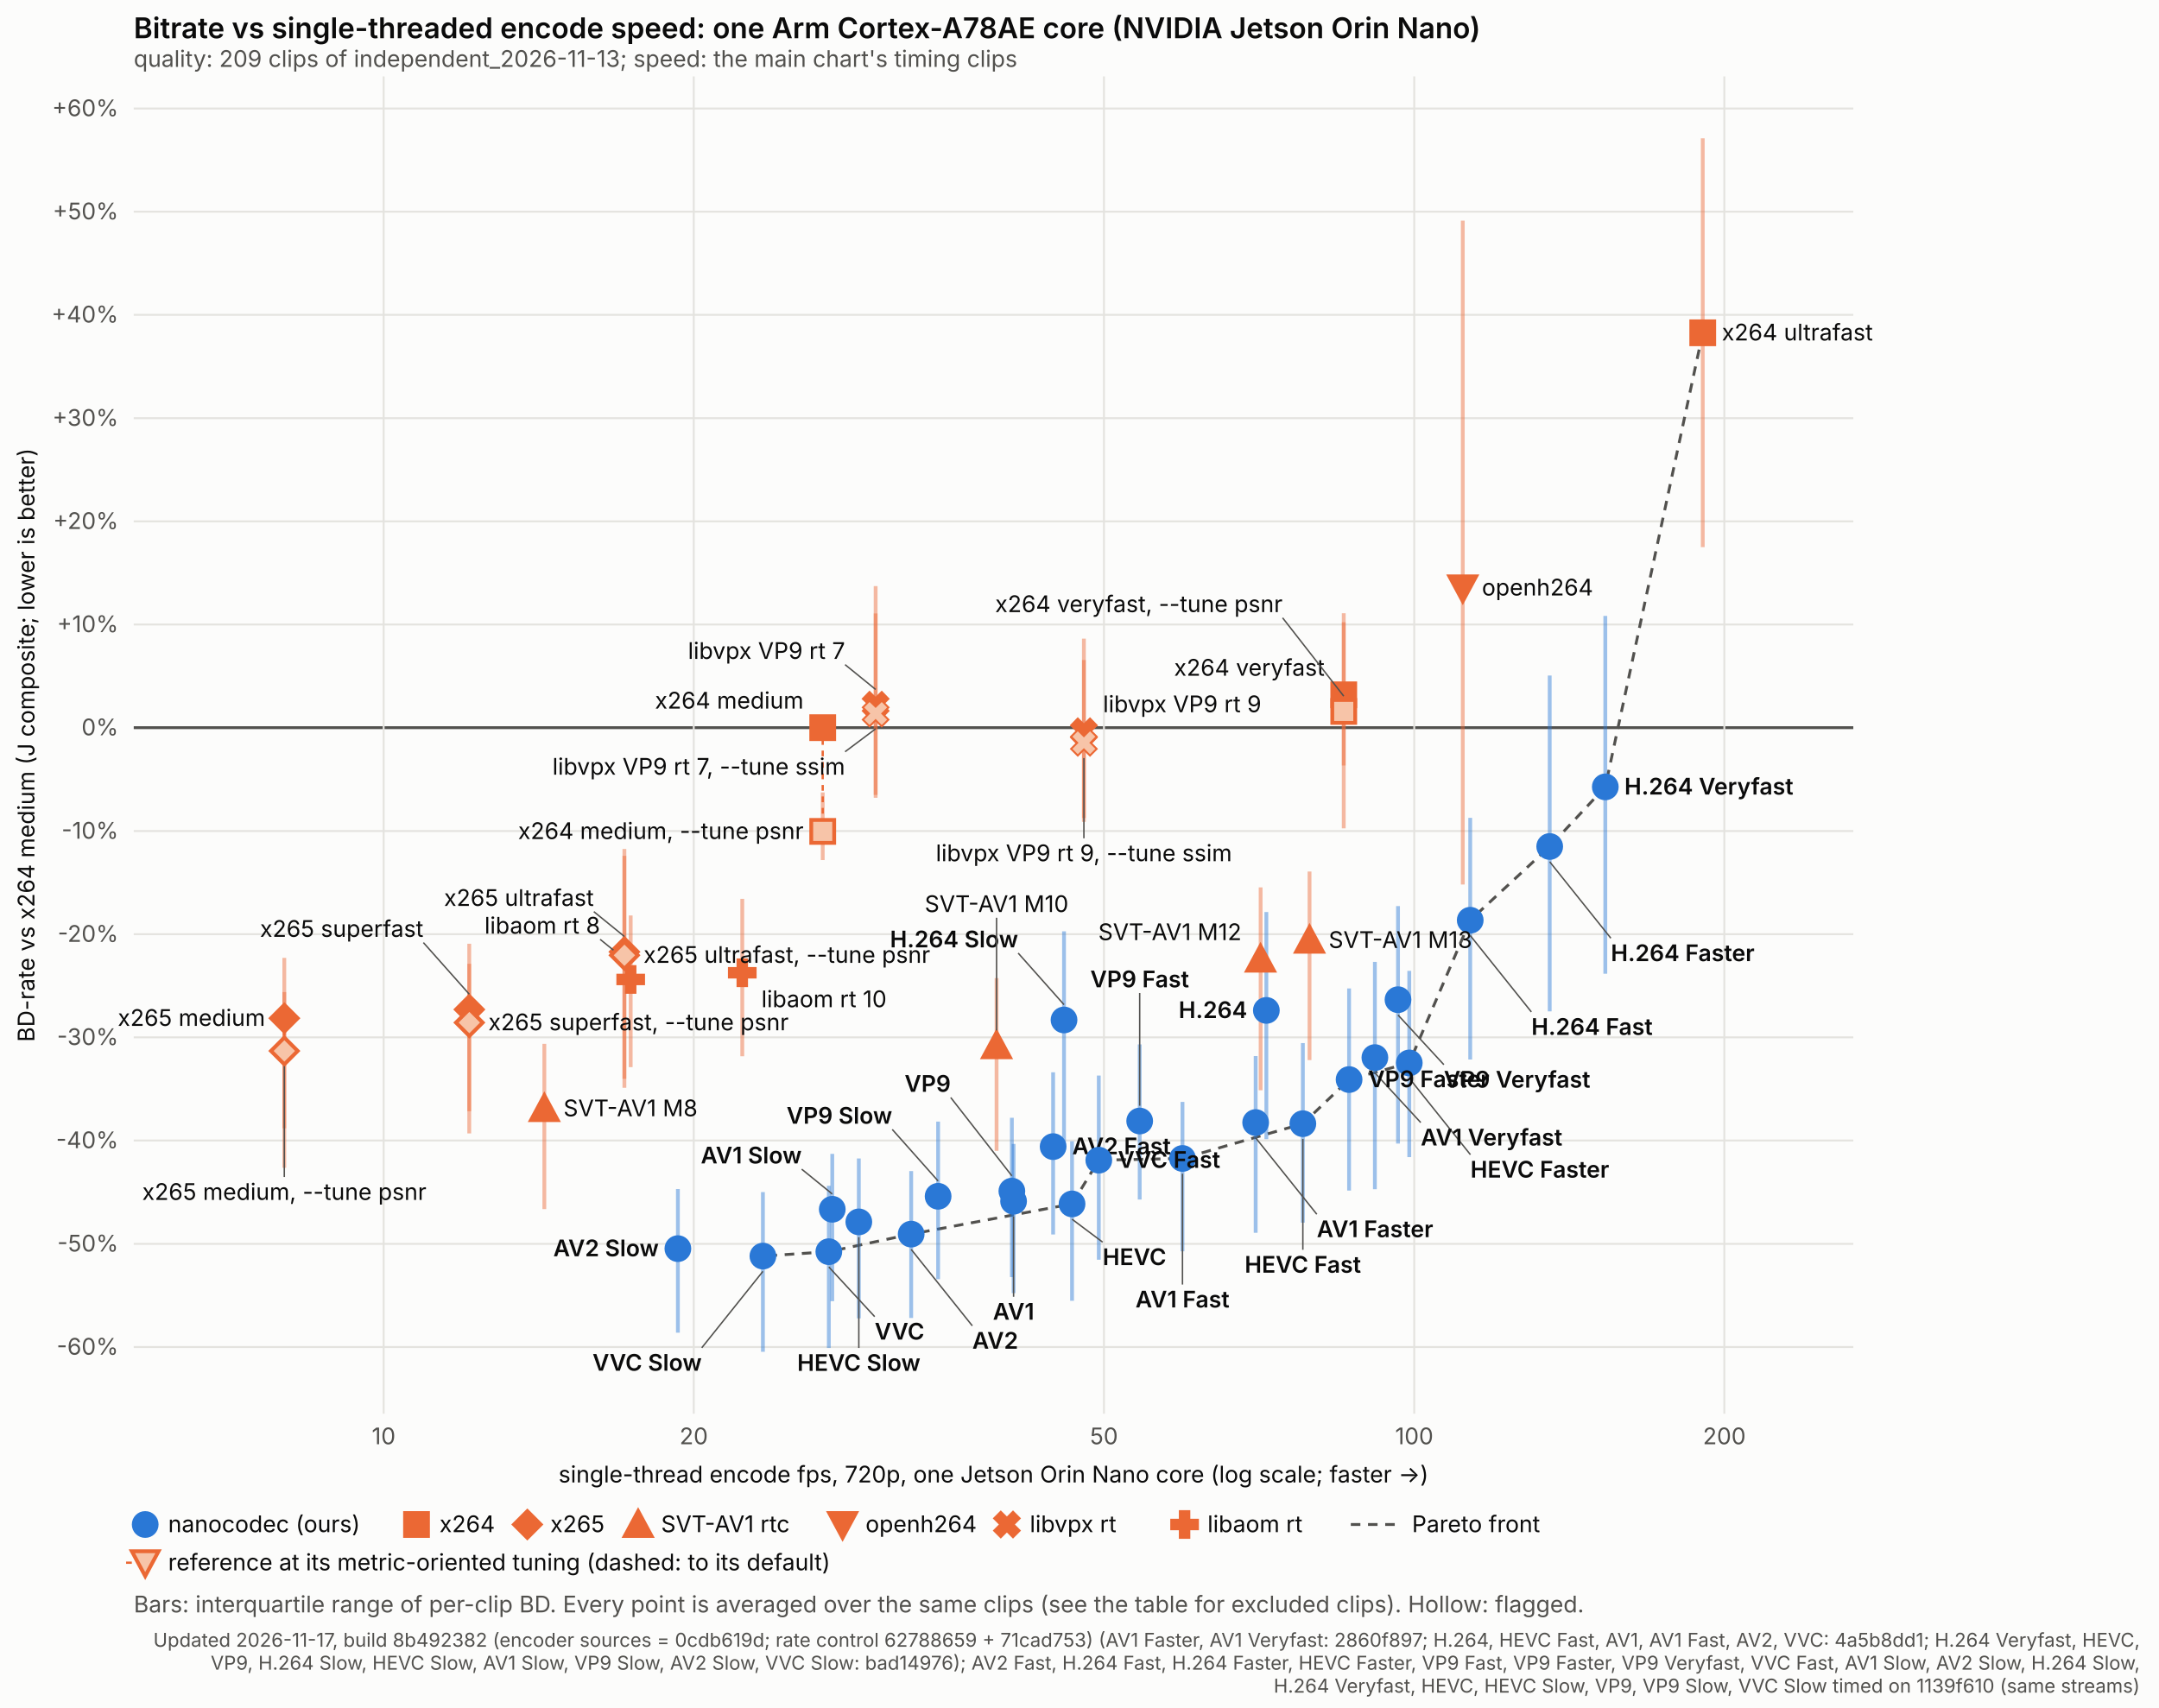
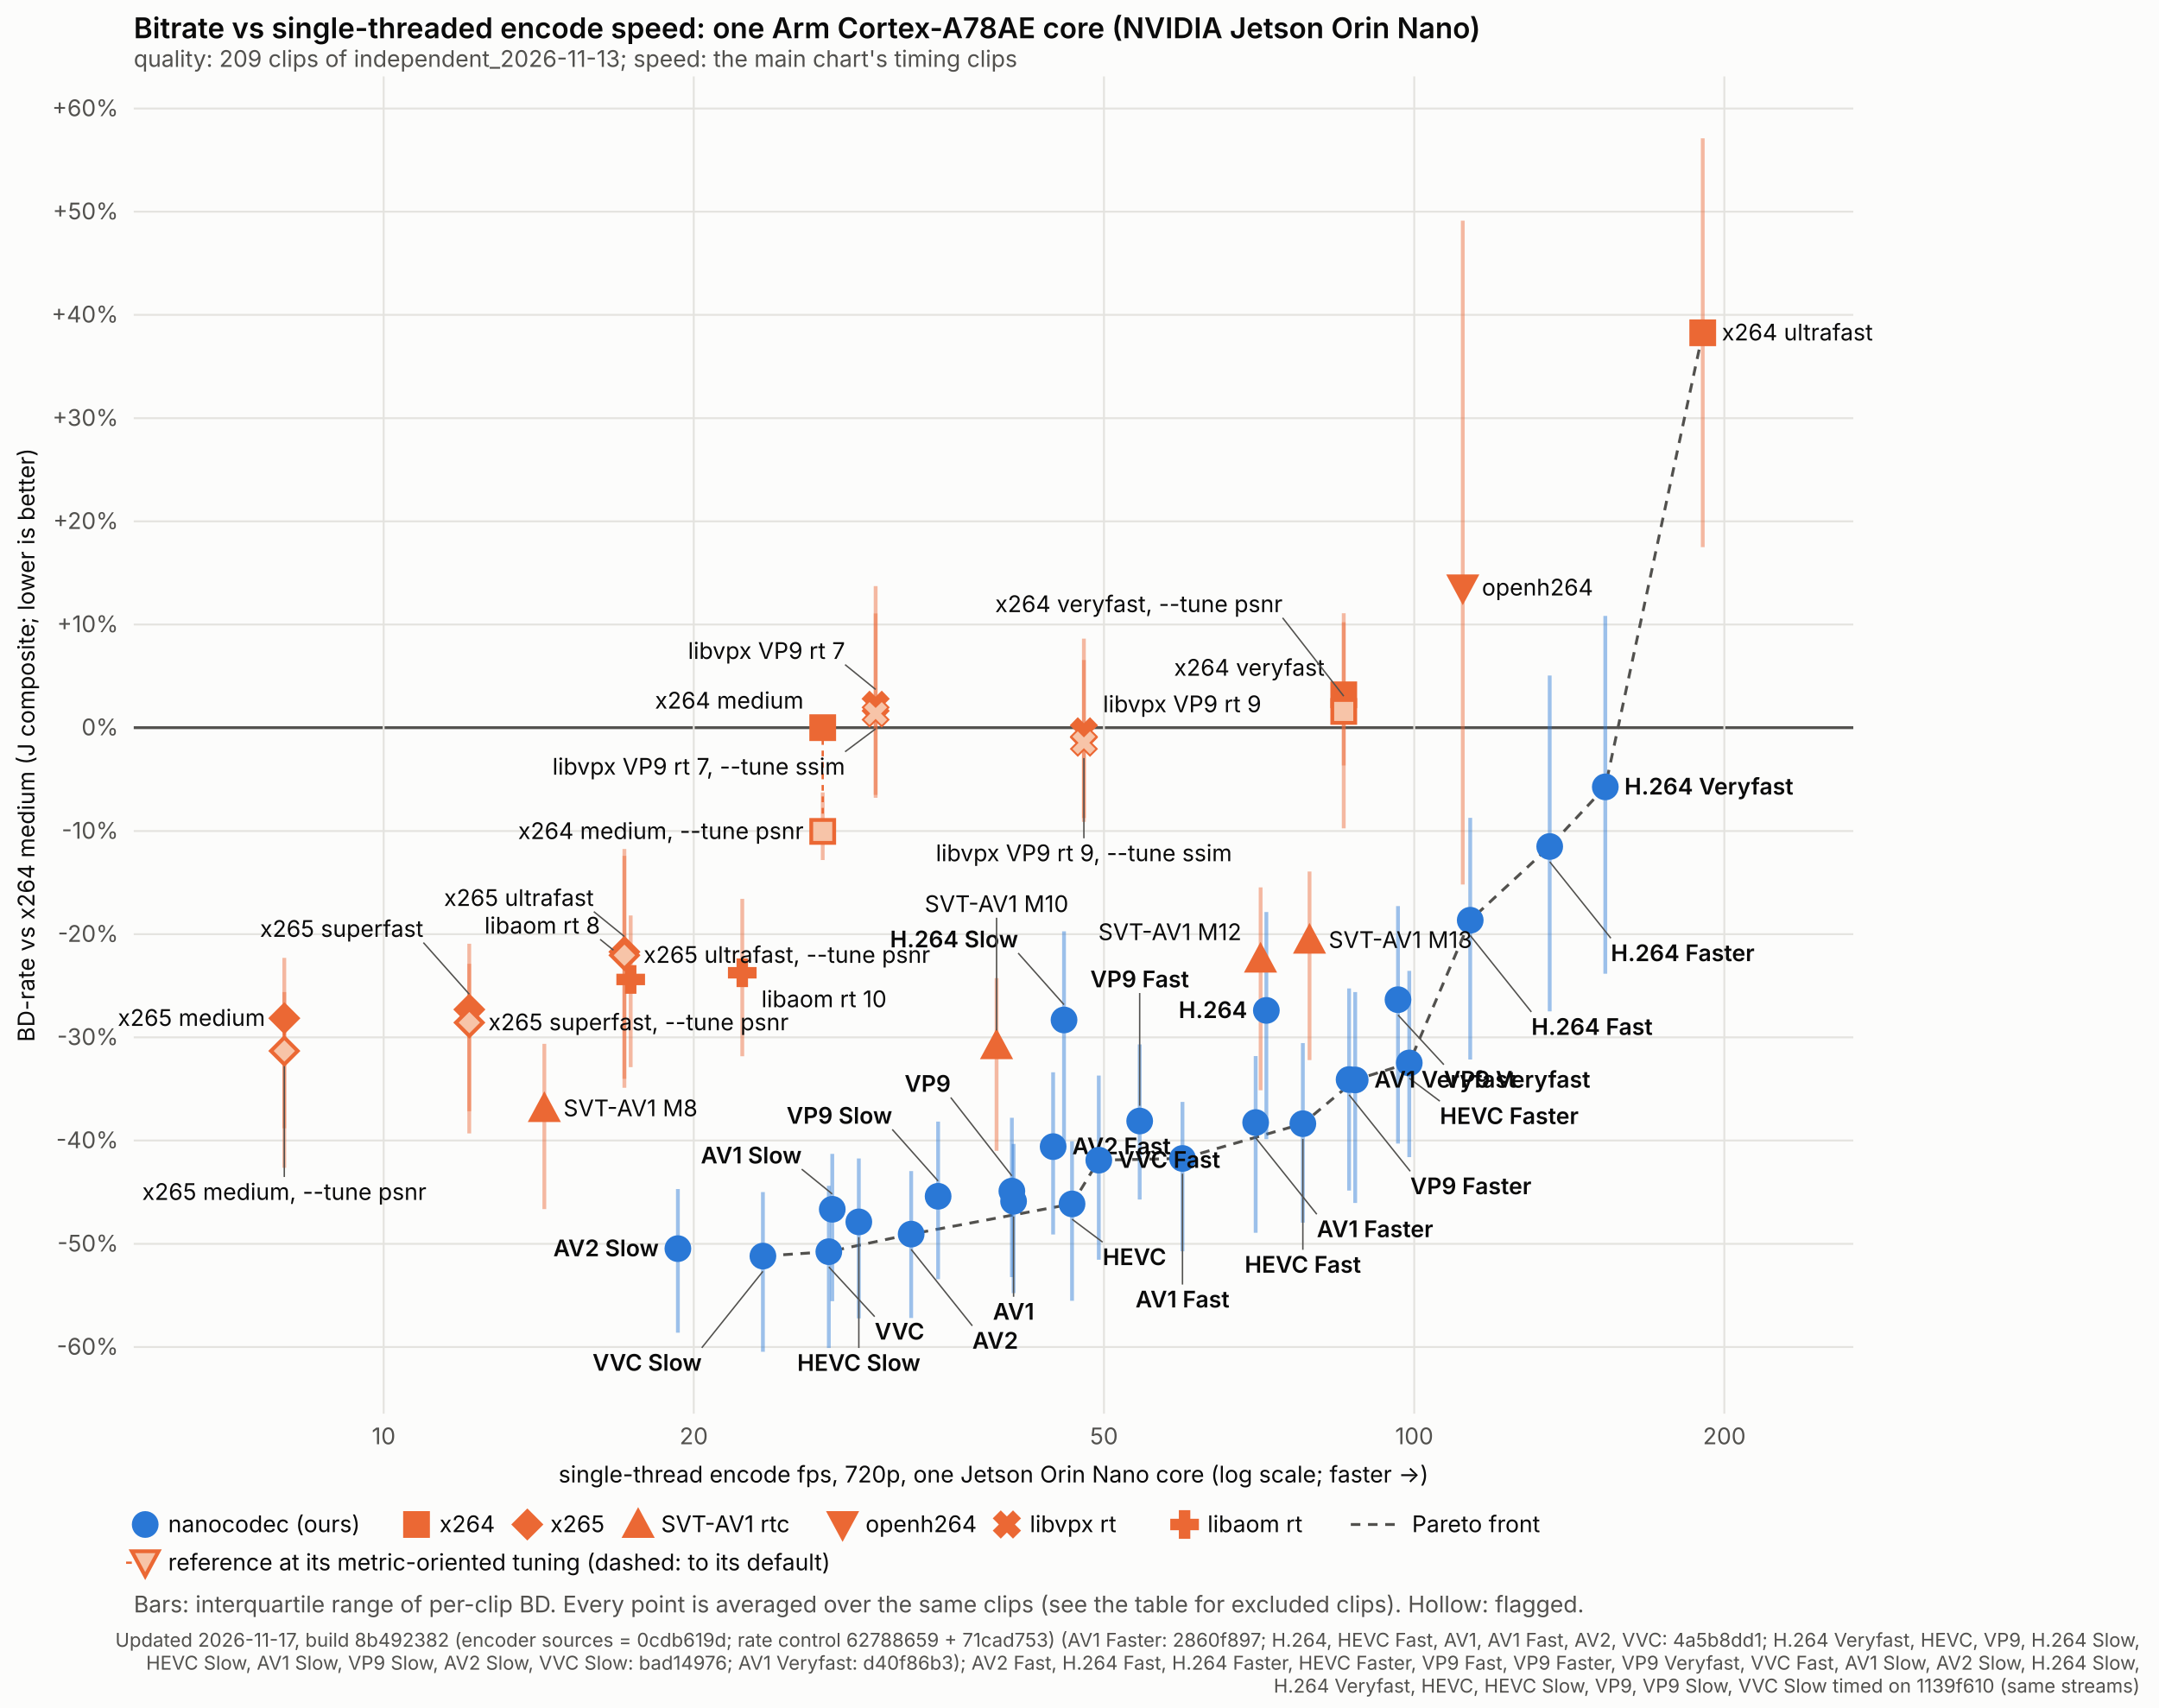
<svg xmlns="http://www.w3.org/2000/svg" viewBox="0 0 1130 894" width="1130" height="894" font-family="system-ui, -apple-system, Segoe UI, sans-serif" font-size="12">
  <rect width="1130" height="894" fill="#fcfcfb" />
  <text x="70" y="20" font-size="15" font-weight="600" fill="#0b0b0b">Bitrate vs single-threaded encode speed: one Arm Cortex-A78AE core (NVIDIA Jetson Orin Nano)</text>
  <text x="70" y="35" fill="#52514e">quality: 209 clips of independent_2026-11-13; speed: the main chart's timing clips</text>
  <line x1="70" x2="970" y1="705.1" y2="705.1" stroke="#e4e3df" stroke-width="1" />
  <text x="62" y="709.1" text-anchor="end" fill="#52514e">-60%</text>
  <line x1="70" x2="970" y1="651.1" y2="651.1" stroke="#e4e3df" stroke-width="1" />
  <text x="62" y="655.1" text-anchor="end" fill="#52514e">-50%</text>
  <line x1="70" x2="970" y1="597.0" y2="597.0" stroke="#e4e3df" stroke-width="1" />
  <text x="62" y="601.0" text-anchor="end" fill="#52514e">-40%</text>
  <line x1="70" x2="970" y1="543.0" y2="543.0" stroke="#e4e3df" stroke-width="1" />
  <text x="62" y="547.0" text-anchor="end" fill="#52514e">-30%</text>
  <line x1="70" x2="970" y1="489.0" y2="489.0" stroke="#e4e3df" stroke-width="1" />
  <text x="62" y="493.0" text-anchor="end" fill="#52514e">-20%</text>
  <line x1="70" x2="970" y1="435.0" y2="435.0" stroke="#e4e3df" stroke-width="1" />
  <text x="62" y="439.0" text-anchor="end" fill="#52514e">-10%</text>
  <line x1="70" x2="970" y1="380.9" y2="380.9" stroke="#52514e" stroke-width="1.5" />
  <text x="62" y="384.9" text-anchor="end" fill="#52514e">0%</text>
  <line x1="70" x2="970" y1="326.9" y2="326.9" stroke="#e4e3df" stroke-width="1" />
  <text x="62" y="330.9" text-anchor="end" fill="#52514e">+10%</text>
  <line x1="70" x2="970" y1="272.9" y2="272.9" stroke="#e4e3df" stroke-width="1" />
  <text x="62" y="276.9" text-anchor="end" fill="#52514e">+20%</text>
  <line x1="70" x2="970" y1="218.9" y2="218.9" stroke="#e4e3df" stroke-width="1" />
  <text x="62" y="222.9" text-anchor="end" fill="#52514e">+30%</text>
  <line x1="70" x2="970" y1="164.8" y2="164.8" stroke="#e4e3df" stroke-width="1" />
  <text x="62" y="168.8" text-anchor="end" fill="#52514e">+40%</text>
  <line x1="70" x2="970" y1="110.8" y2="110.8" stroke="#e4e3df" stroke-width="1" />
  <text x="62" y="114.8" text-anchor="end" fill="#52514e">+50%</text>
  <line x1="70" x2="970" y1="56.8" y2="56.8" stroke="#e4e3df" stroke-width="1" />
  <text x="62" y="60.8" text-anchor="end" fill="#52514e">+60%</text>
  <line x1="200.8" x2="200.8" y1="40" y2="740" stroke="#e4e3df" />
  <text x="200.8" y="756" text-anchor="middle" fill="#52514e">10</text>
  <line x1="363.1" x2="363.1" y1="40" y2="740" stroke="#e4e3df" />
  <text x="363.1" y="756" text-anchor="middle" fill="#52514e">20</text>
  <line x1="577.8" x2="577.8" y1="40" y2="740" stroke="#e4e3df" />
  <text x="577.8" y="756" text-anchor="middle" fill="#52514e">50</text>
  <line x1="740.2" x2="740.2" y1="40" y2="740" stroke="#e4e3df" />
  <text x="740.2" y="756" text-anchor="middle" fill="#52514e">100</text>
  <line x1="902.5" x2="902.5" y1="40" y2="740" stroke="#e4e3df" />
  <text x="902.5" y="756" text-anchor="middle" fill="#52514e">200</text>
  <text x="520.0" y="776" text-anchor="middle" fill="#0b0b0b">single-thread encode fps, 720p, one Jetson Orin Nano core (log scale; faster →)</text>
  <text transform="translate(18,390.0) rotate(-90)" text-anchor="middle" fill="#0b0b0b">BD-rate vs x264 medium (J composite; lower is better)</text>
-   <polyline points="891.2,174.2 840.2,411.9 811.1,443.1 769.5,481.7 737.6,556.4 706.1,565.1 681.9,588.2 618.9,606.4 575.1,607.3 561.1,630.2 476.9,646.0 433.8,655.2 399.3,657.5" fill="none" stroke="#52514e" stroke-width="1.5" stroke-dasharray="5 4" />
+   <polyline points="891.2,174.2 840.2,411.9 811.1,443.1 769.5,481.7 737.6,556.4 709.3,565.3 681.9,588.2 618.9,606.4 575.1,607.3 561.1,630.2 476.9,646.0 433.8,655.2 399.3,657.5" fill="none" stroke="#52514e" stroke-width="1.5" stroke-dasharray="5 4" />
  <line x1="703.3" y1="363.7" x2="703.3" y2="372.4" stroke="#eb6834" stroke-width="1.2" stroke-dasharray="3 3" />
  <line x1="430.6" y1="380.9" x2="430.6" y2="435.2" stroke="#eb6834" stroke-width="1.2" stroke-dasharray="3 3" />
  <line x1="326.8" y1="498.2" x2="326.8" y2="500.0" stroke="#eb6834" stroke-width="1.2" stroke-dasharray="3 3" />
  <line x1="245.6" y1="528.4" x2="245.6" y2="535.3" stroke="#eb6834" stroke-width="1.2" stroke-dasharray="3 3" />
  <line x1="148.8" y1="533.0" x2="148.8" y2="550.1" stroke="#eb6834" stroke-width="1.2" stroke-dasharray="3 3" />
  <line x1="458.3" y1="368.9" x2="458.3" y2="373.5" stroke="#eb6834" stroke-width="1.2" stroke-dasharray="3 3" />
  <line x1="567.3" y1="382.8" x2="567.3" y2="388.8" stroke="#eb6834" stroke-width="1.2" stroke-dasharray="3 3" />
  <line x1="430.6" x2="430.6" y1="380.9" y2="380.9" stroke="#eb6834" stroke-opacity="0.45" stroke-width="2" />
  <line x1="556.9" x2="556.9" y1="600.0" y2="487.5" stroke="#2a78d6" stroke-opacity="0.45" stroke-width="2" />
  <line x1="662.8" x2="662.8" y1="596.3" y2="477.4" stroke="#2a78d6" stroke-opacity="0.45" stroke-width="2" />
  <line x1="769.5" x2="769.5" y1="554.6" y2="428.1" stroke="#2a78d6" stroke-opacity="0.45" stroke-width="2" />
  <line x1="811.1" x2="811.1" y1="529.4" y2="353.6" stroke="#2a78d6" stroke-opacity="0.45" stroke-width="2" />
  <line x1="840.2" x2="840.2" y1="509.7" y2="322.4" stroke="#2a78d6" stroke-opacity="0.45" stroke-width="2" />
  <line x1="449.5" x2="449.5" y1="690.1" y2="606.4" stroke="#2a78d6" stroke-opacity="0.45" stroke-width="2" />
  <line x1="561.1" x2="561.1" y1="680.9" y2="597.4" stroke="#2a78d6" stroke-opacity="0.45" stroke-width="2" />
  <line x1="681.9" x2="681.9" y1="640.0" y2="546.0" stroke="#2a78d6" stroke-opacity="0.45" stroke-width="2" />
  <line x1="737.6" x2="737.6" y1="605.7" y2="508.2" stroke="#2a78d6" stroke-opacity="0.45" stroke-width="2" />
  <line x1="435.6" x2="435.6" y1="681.1" y2="604.0" stroke="#2a78d6" stroke-opacity="0.45" stroke-width="2" />
  <line x1="530.5" x2="530.5" y1="676.9" y2="598.8" stroke="#2a78d6" stroke-opacity="0.45" stroke-width="2" />
  <line x1="618.9" x2="618.9" y1="655.0" y2="576.8" stroke="#2a78d6" stroke-opacity="0.45" stroke-width="2" />
  <line x1="657.2" x2="657.2" y1="645.3" y2="552.8" stroke="#2a78d6" stroke-opacity="0.45" stroke-width="2" />
-   <line x1="719.6" x2="719.6" y1="622.5" y2="503.5" stroke="#2a78d6" stroke-opacity="0.45" stroke-width="2" />
+   <line x1="709.3" x2="709.3" y1="629.7" y2="519.3" stroke="#2a78d6" stroke-opacity="0.45" stroke-width="2" />
  <line x1="491.0" x2="491.0" y1="669.6" y2="587.1" stroke="#2a78d6" stroke-opacity="0.45" stroke-width="2" />
  <line x1="529.6" x2="529.6" y1="668.5" y2="585.1" stroke="#2a78d6" stroke-opacity="0.45" stroke-width="2" />
  <line x1="596.5" x2="596.5" y1="627.9" y2="546.7" stroke="#2a78d6" stroke-opacity="0.45" stroke-width="2" />
  <line x1="706.1" x2="706.1" y1="623.2" y2="517.4" stroke="#2a78d6" stroke-opacity="0.45" stroke-width="2" />
  <line x1="731.7" x2="731.7" y1="598.6" y2="474.3" stroke="#2a78d6" stroke-opacity="0.45" stroke-width="2" />
  <line x1="354.8" x2="354.8" y1="697.6" y2="622.4" stroke="#2a78d6" stroke-opacity="0.45" stroke-width="2" />
  <line x1="476.9" x2="476.9" y1="689.9" y2="613.0" stroke="#2a78d6" stroke-opacity="0.45" stroke-width="2" />
  <line x1="551.2" x2="551.2" y1="646.2" y2="561.3" stroke="#2a78d6" stroke-opacity="0.45" stroke-width="2" />
  <line x1="399.3" x2="399.3" y1="707.6" y2="624.0" stroke="#2a78d6" stroke-opacity="0.45" stroke-width="2" />
  <line x1="433.8" x2="433.8" y1="705.6" y2="620.7" stroke="#2a78d6" stroke-opacity="0.45" stroke-width="2" />
  <line x1="575.1" x2="575.1" y1="659.4" y2="563.0" stroke="#2a78d6" stroke-opacity="0.45" stroke-width="2" />
  <line x1="765.6" x2="765.6" y1="463.0" y2="115.5" stroke="#eb6834" stroke-opacity="0.45" stroke-width="2" />
  <line x1="891.2" x2="891.2" y1="286.4" y2="72.4" stroke="#eb6834" stroke-opacity="0.45" stroke-width="2" />
  <line x1="703.3" x2="703.3" y1="400.7" y2="325.7" stroke="#eb6834" stroke-opacity="0.45" stroke-width="2" />
  <line x1="326.8" x2="326.8" y1="564.7" y2="444.4" stroke="#eb6834" stroke-opacity="0.45" stroke-width="2" />
  <line x1="245.6" x2="245.6" y1="581.7" y2="494.0" stroke="#eb6834" stroke-opacity="0.45" stroke-width="2" />
  <line x1="148.8" x2="148.8" y1="590.6" y2="501.4" stroke="#eb6834" stroke-opacity="0.45" stroke-width="2" />
  <line x1="284.9" x2="284.9" y1="632.9" y2="546.4" stroke="#eb6834" stroke-opacity="0.45" stroke-width="2" />
  <line x1="521.6" x2="521.6" y1="602.4" y2="512.0" stroke="#eb6834" stroke-opacity="0.45" stroke-width="2" />
  <line x1="659.8" x2="659.8" y1="570.7" y2="464.5" stroke="#eb6834" stroke-opacity="0.45" stroke-width="2" />
  <line x1="685.4" x2="685.4" y1="554.9" y2="456.2" stroke="#eb6834" stroke-opacity="0.45" stroke-width="2" />
  <line x1="458.3" x2="458.3" y1="417.6" y2="306.8" stroke="#eb6834" stroke-opacity="0.45" stroke-width="2" />
  <line x1="567.3" x2="567.3" y1="428.2" y2="334.3" stroke="#eb6834" stroke-opacity="0.45" stroke-width="2" />
  <line x1="330.1" x2="330.1" y1="558.6" y2="479.2" stroke="#eb6834" stroke-opacity="0.45" stroke-width="2" />
  <line x1="388.5" x2="388.5" y1="552.9" y2="470.5" stroke="#eb6834" stroke-opacity="0.45" stroke-width="2" />
  <line x1="703.3" x2="703.3" y1="433.6" y2="321.0" stroke="#eb6834" stroke-opacity="0.45" stroke-width="2" />
  <line x1="430.6" x2="430.6" y1="450.2" y2="414.8" stroke="#eb6834" stroke-opacity="0.45" stroke-width="2" />
  <line x1="326.8" x2="326.8" y1="569.4" y2="448.0" stroke="#eb6834" stroke-opacity="0.45" stroke-width="2" />
  <line x1="245.6" x2="245.6" y1="593.3" y2="504.5" stroke="#eb6834" stroke-opacity="0.45" stroke-width="2" />
  <line x1="148.8" x2="148.8" y1="611.3" y2="519.3" stroke="#eb6834" stroke-opacity="0.45" stroke-width="2" />
  <line x1="458.3" x2="458.3" y1="416.1" y2="321.1" stroke="#eb6834" stroke-opacity="0.45" stroke-width="2" />
  <line x1="567.3" x2="567.3" y1="430.2" y2="345.5" stroke="#eb6834" stroke-opacity="0.45" stroke-width="2" />
  <g>
    <rect x="424.6" y="374.9" width="12" height="12" fill="#eb6834" stroke="#eb6834" stroke-width="2" />
  </g>
  <text x="420.6" y="370.9" text-anchor="end" fill="#0b0b0b">x264 medium</text>
  <g>
    <circle cx="556.9" cy="533.9" r="6" fill="#2a78d6" stroke="#2a78d6" stroke-width="2" />
  </g>
  <line x1="556.9" y1="525.9" x2="532.9" y2="498.9" stroke="#52514e" stroke-width="0.75" />
  <text x="532.9" y="495.9" text-anchor="end" fill="#0b0b0b" font-weight="600">H.264 Slow</text>
  <g>
    <circle cx="662.8" cy="528.9" r="6" fill="#2a78d6" stroke="#2a78d6" stroke-width="2" />
  </g>
  <text x="652.8" y="532.9" text-anchor="end" fill="#0b0b0b" font-weight="600">H.264</text>
  <g>
    <circle cx="769.5" cy="481.7" r="6" fill="#2a78d6" stroke="#2a78d6" stroke-width="2" />
  </g>
  <line x1="769.5" y1="489.7" x2="801.5" y2="529.7" stroke="#52514e" stroke-width="0.75" />
  <text x="801.5" y="541.7" text-anchor="start" fill="#0b0b0b" font-weight="600">H.264 Fast</text>
  <g>
    <circle cx="811.1" cy="443.1" r="6" fill="#2a78d6" stroke="#2a78d6" stroke-width="2" />
  </g>
  <line x1="811.1" y1="451.1" x2="843.1" y2="491.1" stroke="#52514e" stroke-width="0.75" />
  <text x="843.1" y="503.1" text-anchor="start" fill="#0b0b0b" font-weight="600">H.264 Faster</text>
  <g>
    <circle cx="840.2" cy="411.9" r="6" fill="#2a78d6" stroke="#2a78d6" stroke-width="2" />
  </g>
  <text x="850.2" y="415.9" text-anchor="start" fill="#0b0b0b" font-weight="600">H.264 Veryfast</text>
  <g>
    <circle cx="449.5" cy="639.6" r="6" fill="#2a78d6" stroke="#2a78d6" stroke-width="2" />
  </g>
  <line x1="449.5" y1="647.6" x2="449.5" y2="705.6" stroke="#52514e" stroke-width="0.75" />
  <text x="449.5" y="717.6" text-anchor="middle" fill="#0b0b0b" font-weight="600">HEVC Slow</text>
  <g>
    <circle cx="561.1" cy="630.2" r="6" fill="#2a78d6" stroke="#2a78d6" stroke-width="2" />
  </g>
  <line x1="561.1" y1="638.2" x2="577.1" y2="650.2" stroke="#52514e" stroke-width="0.75" />
  <text x="577.1" y="662.2" text-anchor="start" fill="#0b0b0b" font-weight="600">HEVC</text>
  <g>
    <circle cx="681.9" cy="588.2" r="6" fill="#2a78d6" stroke="#2a78d6" stroke-width="2" />
  </g>
  <line x1="681.9" y1="596.2" x2="681.9" y2="654.2" stroke="#52514e" stroke-width="0.75" />
  <text x="681.9" y="666.2" text-anchor="middle" fill="#0b0b0b" font-weight="600">HEVC Fast</text>
  <g>
    <circle cx="737.6" cy="556.4" r="6" fill="#2a78d6" stroke="#2a78d6" stroke-width="2" />
  </g>
-   <line x1="737.6" y1="564.4" x2="769.6" y2="604.4" stroke="#52514e" stroke-width="0.75" />
-   <text x="769.6" y="616.4" text-anchor="start" fill="#0b0b0b" font-weight="600">HEVC Faster</text>
+   <line x1="737.6" y1="564.4" x2="753.6" y2="576.4" stroke="#52514e" stroke-width="0.75" />
+   <text x="753.6" y="588.4" text-anchor="start" fill="#0b0b0b" font-weight="600">HEVC Faster</text>
  <g>
    <circle cx="435.6" cy="633.0" r="6" fill="#2a78d6" stroke="#2a78d6" stroke-width="2" />
  </g>
  <line x1="435.6" y1="625.0" x2="419.6" y2="612.0" stroke="#52514e" stroke-width="0.75" />
  <text x="419.6" y="609.0" text-anchor="end" fill="#0b0b0b" font-weight="600">AV1 Slow</text>
  <g>
    <circle cx="530.5" cy="628.8" r="6" fill="#2a78d6" stroke="#2a78d6" stroke-width="2" />
  </g>
  <line x1="530.5" y1="636.8" x2="530.5" y2="678.8" stroke="#52514e" stroke-width="0.75" />
  <text x="530.5" y="690.8" text-anchor="middle" fill="#0b0b0b" font-weight="600">AV1</text>
  <g>
    <circle cx="618.9" cy="606.4" r="6" fill="#2a78d6" stroke="#2a78d6" stroke-width="2" />
  </g>
  <line x1="618.9" y1="614.4" x2="618.9" y2="672.4" stroke="#52514e" stroke-width="0.75" />
  <text x="618.9" y="684.4" text-anchor="middle" fill="#0b0b0b" font-weight="600">AV1 Fast</text>
  <g>
    <circle cx="657.2" cy="587.6" r="6" fill="#2a78d6" stroke="#2a78d6" stroke-width="2" />
  </g>
  <line x1="657.2" y1="595.6" x2="689.2" y2="635.6" stroke="#52514e" stroke-width="0.75" />
  <text x="689.2" y="647.6" text-anchor="start" fill="#0b0b0b" font-weight="600">AV1 Faster</text>
  <g>
-     <circle cx="719.6" cy="553.6" r="6" fill="#2a78d6" stroke="#2a78d6" stroke-width="2" />
-   </g>
-   <line x1="719.6" y1="561.6" x2="743.6" y2="587.6" stroke="#52514e" stroke-width="0.75" />
-   <text x="743.6" y="599.6" text-anchor="start" fill="#0b0b0b" font-weight="600">AV1 Veryfast</text>
+     <circle cx="709.3" cy="565.3" r="6" fill="#2a78d6" stroke="#2a78d6" stroke-width="2" />
+   </g>
+   <text x="719.3" y="569.3" text-anchor="start" fill="#0b0b0b" font-weight="600">AV1 Veryfast</text>
  <g>
    <circle cx="491.0" cy="626.2" r="6" fill="#2a78d6" stroke="#2a78d6" stroke-width="2" />
  </g>
  <line x1="491.0" y1="618.2" x2="467.0" y2="591.2" stroke="#52514e" stroke-width="0.75" />
  <text x="467.0" y="588.2" text-anchor="end" fill="#0b0b0b" font-weight="600">VP9 Slow</text>
  <g>
    <circle cx="529.6" cy="623.5" r="6" fill="#2a78d6" stroke="#2a78d6" stroke-width="2" />
  </g>
  <line x1="529.6" y1="615.5" x2="497.6" y2="574.5" stroke="#52514e" stroke-width="0.75" />
  <text x="497.6" y="571.5" text-anchor="end" fill="#0b0b0b" font-weight="600">VP9</text>
  <g>
    <circle cx="596.5" cy="586.8" r="6" fill="#2a78d6" stroke="#2a78d6" stroke-width="2" />
  </g>
  <line x1="596.5" y1="578.8" x2="596.5" y2="519.8" stroke="#52514e" stroke-width="0.75" />
  <text x="596.5" y="516.8" text-anchor="middle" fill="#0b0b0b" font-weight="600">VP9 Fast</text>
  <g>
    <circle cx="706.1" cy="565.1" r="6" fill="#2a78d6" stroke="#2a78d6" stroke-width="2" />
  </g>
-   <text x="716.1" y="569.1" text-anchor="start" fill="#0b0b0b" font-weight="600">VP9 Faster</text>
+   <line x1="706.1" y1="573.1" x2="738.1" y2="613.1" stroke="#52514e" stroke-width="0.75" />
+   <text x="738.1" y="625.1" text-anchor="start" fill="#0b0b0b" font-weight="600">VP9 Faster</text>
  <g>
    <circle cx="731.7" cy="523.3" r="6" fill="#2a78d6" stroke="#2a78d6" stroke-width="2" />
  </g>
  <line x1="731.7" y1="531.3" x2="755.7" y2="557.3" stroke="#52514e" stroke-width="0.75" />
  <text x="755.7" y="569.3" text-anchor="start" fill="#0b0b0b" font-weight="600">VP9 Veryfast</text>
  <g>
    <circle cx="354.8" cy="653.6" r="6" fill="#2a78d6" stroke="#2a78d6" stroke-width="2" />
  </g>
  <text x="344.8" y="657.6" text-anchor="end" fill="#0b0b0b" font-weight="600">AV2 Slow</text>
  <g>
    <circle cx="476.9" cy="646.0" r="6" fill="#2a78d6" stroke="#2a78d6" stroke-width="2" />
  </g>
  <line x1="476.9" y1="654.0" x2="508.9" y2="694.0" stroke="#52514e" stroke-width="0.75" />
  <text x="508.9" y="706.0" text-anchor="start" fill="#0b0b0b" font-weight="600">AV2</text>
  <g>
    <circle cx="551.2" cy="600.2" r="6" fill="#2a78d6" stroke="#2a78d6" stroke-width="2" />
  </g>
  <text x="561.2" y="604.2" text-anchor="start" fill="#0b0b0b" font-weight="600">AV2 Fast</text>
  <g>
    <circle cx="399.3" cy="657.5" r="6" fill="#2a78d6" stroke="#2a78d6" stroke-width="2" />
  </g>
  <line x1="399.3" y1="665.5" x2="367.3" y2="705.5" stroke="#52514e" stroke-width="0.75" />
  <text x="367.3" y="717.5" text-anchor="end" fill="#0b0b0b" font-weight="600">VVC Slow</text>
  <g>
    <circle cx="433.8" cy="655.2" r="6" fill="#2a78d6" stroke="#2a78d6" stroke-width="2" />
  </g>
  <line x1="433.8" y1="663.2" x2="457.8" y2="689.2" stroke="#52514e" stroke-width="0.75" />
  <text x="457.8" y="701.2" text-anchor="start" fill="#0b0b0b" font-weight="600">VVC</text>
  <g>
    <circle cx="575.1" cy="607.3" r="6" fill="#2a78d6" stroke="#2a78d6" stroke-width="2" />
  </g>
  <text x="585.1" y="611.3" text-anchor="start" fill="#0b0b0b" font-weight="600">VVC Fast</text>
  <g>
    <polygon points="765.601,314.689 772.601,301.689 758.601,301.689" fill="#eb6834" stroke="#eb6834" stroke-width="2" />
  </g>
  <text x="775.6" y="311.7" text-anchor="start" fill="#0b0b0b">openh264</text>
  <g>
    <rect x="885.2" y="168.2" width="12" height="12" fill="#eb6834" stroke="#eb6834" stroke-width="2" />
  </g>
  <text x="901.2" y="178.2" text-anchor="start" fill="#0b0b0b">x264 ultrafast</text>
  <g>
    <rect x="697.3" y="357.7" width="12" height="12" fill="#eb6834" stroke="#eb6834" stroke-width="2" />
  </g>
  <text x="693.3" y="353.7" text-anchor="end" fill="#0b0b0b">x264 veryfast</text>
  <g>
    <polygon points="326.811,491.244 333.811,498.244 326.811,505.244 319.811,498.244" fill="#eb6834" stroke="#eb6834" stroke-width="2" />
  </g>
  <line x1="326.8" y1="490.2" x2="310.8" y2="477.2" stroke="#52514e" stroke-width="0.75" />
  <text x="310.8" y="474.2" text-anchor="end" fill="#0b0b0b">x265 ultrafast</text>
  <g>
    <polygon points="245.647,521.423 252.647,528.423 245.647,535.423 238.647,528.423" fill="#eb6834" stroke="#eb6834" stroke-width="2" />
  </g>
  <line x1="245.6" y1="520.4" x2="221.6" y2="493.4" stroke="#52514e" stroke-width="0.75" />
  <text x="221.6" y="490.4" text-anchor="end" fill="#0b0b0b">x265 superfast</text>
  <g>
    <polygon points="148.821,525.989 155.821,532.989 148.821,539.989 141.821,532.989" fill="#eb6834" stroke="#eb6834" stroke-width="2" />
  </g>
  <text x="138.8" y="537.0" text-anchor="end" fill="#0b0b0b">x265 medium</text>
  <g>
    <polygon points="284.896,573.337 291.896,586.337 277.896,586.337" fill="#eb6834" stroke="#eb6834" stroke-width="2" />
  </g>
  <text x="294.9" y="584.3" text-anchor="start" fill="#0b0b0b">SVT-AV1 M8</text>
  <g>
    <polygon points="521.574,540.417 528.574,553.417 514.574,553.417" fill="#eb6834" stroke="#eb6834" stroke-width="2" />
  </g>
  <line x1="521.6" y1="539.4" x2="521.6" y2="480.4" stroke="#52514e" stroke-width="0.75" />
  <text x="521.6" y="477.4" text-anchor="middle" fill="#0b0b0b">SVT-AV1 M10</text>
  <g>
    <polygon points="659.751,495.091 666.751,508.091 652.751,508.091" fill="#eb6834" stroke="#eb6834" stroke-width="2" />
  </g>
  <text x="649.8" y="492.1" text-anchor="end" fill="#0b0b0b">SVT-AV1 M12</text>
  <g>
    <polygon points="685.389,485.199 692.389,498.199 678.389,498.199" fill="#eb6834" stroke="#eb6834" stroke-width="2" />
  </g>
  <text x="695.4" y="496.2" text-anchor="start" fill="#0b0b0b">SVT-AV1 M13</text>
  <g>
    <polygon points="461.5,362.2 465.0,365.8 461.8,368.9 465.0,372.1 461.5,375.7 458.3,372.5 455.1,375.7 451.6,372.1 454.8,368.9 451.6,365.8 455.1,362.2 458.3,365.4" fill="#eb6834" stroke="#eb6834" stroke-width="1" />
  </g>
  <line x1="458.3" y1="360.9" x2="442.3" y2="347.9" stroke="#52514e" stroke-width="0.75" />
  <text x="442.3" y="344.9" text-anchor="end" fill="#0b0b0b">libvpx VP9 rt 7</text>
  <g>
    <polygon points="570.5,376.1 574.0,379.7 570.8,382.8 574.0,386.0 570.5,389.6 567.3,386.4 564.1,389.6 560.6,386.0 563.8,382.8 560.6,379.7 564.1,376.1 567.3,379.3" fill="#eb6834" stroke="#eb6834" stroke-width="1" />
  </g>
  <text x="577.3" y="372.8" text-anchor="start" fill="#0b0b0b">libvpx VP9 rt 9</text>
  <g>
    <polygon points="327.6,505.7 332.6,505.7 332.6,510.2 337.1,510.2 337.1,515.2 332.6,515.2 332.6,519.7 327.6,519.7 327.6,515.2 323.1,515.2 323.1,510.2 327.6,510.2" fill="#eb6834" stroke="#eb6834" stroke-width="1" />
  </g>
  <line x1="330.1" y1="504.7" x2="314.1" y2="491.7" stroke="#52514e" stroke-width="0.75" />
  <text x="314.1" y="488.7" text-anchor="end" fill="#0b0b0b">libaom rt 8</text>
  <g>
    <polygon points="386.0,502.2 391.0,502.2 391.0,506.7 395.5,506.7 395.5,511.7 391.0,511.7 391.0,516.2 386.0,516.2 386.0,511.7 381.5,511.7 381.5,506.7 386.0,506.7" fill="#eb6834" stroke="#eb6834" stroke-width="1" />
  </g>
  <text x="398.5" y="527.2" text-anchor="start" fill="#0b0b0b">libaom rt 10</text>
  <g>
    <rect x="697.3" y="366.4" width="12" height="12" fill="#f7c4a8" stroke="#eb6834" stroke-width="2" />
  </g>
  <line x1="703.3" y1="364.4" x2="671.3" y2="323.4" stroke="#52514e" stroke-width="0.75" />
  <text x="671.3" y="320.4" text-anchor="end" fill="#0b0b0b">x264 veryfast, --tune psnr</text>
  <g>
    <rect x="424.6" y="429.2" width="12" height="12" fill="#f7c4a8" stroke="#eb6834" stroke-width="2" />
  </g>
  <text x="420.6" y="439.2" text-anchor="end" fill="#0b0b0b">x264 medium, --tune psnr</text>
  <g>
    <polygon points="326.811,493.045 333.811,500.045 326.811,507.045 319.811,500.045" fill="#f7c4a8" stroke="#eb6834" stroke-width="2" />
  </g>
  <text x="336.8" y="504.0" text-anchor="start" fill="#0b0b0b">x265 ultrafast, --tune psnr</text>
  <g>
    <polygon points="245.647,528.271 252.647,535.271 245.647,542.271 238.647,535.271" fill="#f7c4a8" stroke="#eb6834" stroke-width="2" />
  </g>
  <text x="255.6" y="539.3" text-anchor="start" fill="#0b0b0b">x265 superfast, --tune psnr</text>
  <g>
    <polygon points="148.821,543.115 155.821,550.115 148.821,557.115 141.821,550.115" fill="#f7c4a8" stroke="#eb6834" stroke-width="2" />
  </g>
  <line x1="148.8" y1="558.1" x2="148.8" y2="616.1" stroke="#52514e" stroke-width="0.75" />
  <text x="148.8" y="628.1" text-anchor="middle" fill="#0b0b0b">x265 medium, --tune psnr</text>
  <g>
    <polygon points="461.5,366.8 465.0,370.3 461.8,373.5 465.0,376.7 461.5,380.2 458.3,377.0 455.1,380.2 451.6,376.7 454.8,373.5 451.6,370.3 455.1,366.8 458.3,369.9" fill="#f7c4a8" stroke="#eb6834" stroke-width="1" />
  </g>
  <line x1="458.3" y1="381.5" x2="442.3" y2="393.5" stroke="#52514e" stroke-width="0.75" />
  <text x="442.3" y="405.5" text-anchor="end" fill="#0b0b0b">libvpx VP9 rt 7, --tune ssim</text>
  <g>
    <polygon points="570.5,382.1 574.0,385.6 570.8,388.8 574.0,392.0 570.5,395.5 567.3,392.3 564.1,395.5 560.6,392.0 563.8,388.8 560.6,385.6 564.1,382.1 567.3,385.3" fill="#f7c4a8" stroke="#eb6834" stroke-width="1" />
  </g>
  <line x1="567.3" y1="396.8" x2="567.3" y2="438.8" stroke="#52514e" stroke-width="0.75" />
  <text x="567.3" y="450.8" text-anchor="middle" fill="#0b0b0b">libvpx VP9 rt 9, --tune ssim</text>
  <circle cx="76.0" cy="798.0" r="6" fill="#2a78d6" stroke="#2a78d6" stroke-width="2" />
  <text x="88" y="802" fill="#0b0b0b">nanocodec (ours)</text>
  <rect x="212.0" y="792.0" width="12" height="12" fill="#eb6834" stroke="#eb6834" stroke-width="2" />
  <text x="230" y="802" fill="#0b0b0b">x264</text>
  <polygon points="276,791 283,798 276,805 269,798" fill="#eb6834" stroke="#eb6834" stroke-width="2" />
  <text x="288" y="802" fill="#0b0b0b">x265</text>
  <polygon points="334,791 341,804 327,804" fill="#eb6834" stroke="#eb6834" stroke-width="2" />
  <text x="346" y="802" fill="#0b0b0b">SVT-AV1 rtc</text>
  <polygon points="441,805 448,792 434,792" fill="#eb6834" stroke="#eb6834" stroke-width="2" />
  <text x="453" y="802" fill="#0b0b0b">openh264</text>
  <polygon points="530.2,791.3 533.7,794.8 530.5,798.0 533.7,801.2 530.2,804.7 527.0,801.5 523.8,804.7 520.3,801.2 523.5,798.0 520.3,794.8 523.8,791.3 527.0,794.5" fill="#eb6834" stroke="#eb6834" stroke-width="1" />
  <text x="539" y="802" fill="#0b0b0b">libvpx rt</text>
  <polygon points="617.5,791.0 622.5,791.0 622.5,795.5 627.0,795.5 627.0,800.5 622.5,800.5 622.5,805.0 617.5,805.0 617.5,800.5 613.0,800.5 613.0,795.5 617.5,795.5" fill="#eb6834" stroke="#eb6834" stroke-width="1" />
  <text x="632" y="802" fill="#0b0b0b">libaom rt</text>
  <line x1="707" x2="733" y1="798" y2="798" stroke="#52514e" stroke-width="1.5" stroke-dasharray="5 4" />
  <text x="739" y="802" fill="#0b0b0b">Pareto front</text>
  <line x1="66" x2="76" y1="818" y2="818" stroke="#eb6834" stroke-width="1.2" stroke-dasharray="3 3" />
  <polygon points="76,825 83,812 69,812" fill="#f7c4a8" stroke="#eb6834" stroke-width="2" />
  <text x="88" y="822" fill="#0b0b0b">reference at its metric-oriented tuning (dashed: to its default)</text>
  <text x="70" y="844" fill="#52514e">Bars: interquartile range of per-clip BD. Every point is averaged over the same clips (see the table for excluded clips). Hollow: flagged.</text>
-   <text x="1120" y="862" font-size="10" text-anchor="end" fill="#52514e">Updated 2026-11-17, build 8b492382 (encoder sources = 0cdb619d; rate control 62788659 + 71cad753) (AV1 Faster, AV1 Veryfast: 2860f897; H.264, HEVC Fast, AV1, AV1 Fast, AV2, VVC: 4a5b8dd1; H.264 Veryfast, HEVC,</text>
-   <text x="1120" y="874" font-size="10" text-anchor="end" fill="#52514e">VP9, H.264 Slow, HEVC Slow, AV1 Slow, VP9 Slow, AV2 Slow, VVC Slow: bad14976); AV2 Fast, H.264 Fast, H.264 Faster, HEVC Faster, VP9 Fast, VP9 Faster, VP9 Veryfast, VVC Fast, AV1 Slow, AV2 Slow, H.264 Slow,</text>
+   <text x="1120" y="862" font-size="10" text-anchor="end" fill="#52514e">Updated 2026-11-17, build 8b492382 (encoder sources = 0cdb619d; rate control 62788659 + 71cad753) (AV1 Faster: 2860f897; H.264, HEVC Fast, AV1, AV1 Fast, AV2, VVC: 4a5b8dd1; H.264 Veryfast, HEVC, VP9, H.264 Slow,</text>
+   <text x="1120" y="874" font-size="10" text-anchor="end" fill="#52514e">HEVC Slow, AV1 Slow, VP9 Slow, AV2 Slow, VVC Slow: bad14976; AV1 Veryfast: d40f86b3); AV2 Fast, H.264 Fast, H.264 Faster, HEVC Faster, VP9 Fast, VP9 Faster, VP9 Veryfast, VVC Fast, AV1 Slow, AV2 Slow, H.264 Slow,</text>
  <text x="1120" y="886" font-size="10" text-anchor="end" fill="#52514e">H.264 Veryfast, HEVC, HEVC Slow, VP9, VP9 Slow, VVC Slow timed on 1139f610 (same streams)</text>
</svg>
